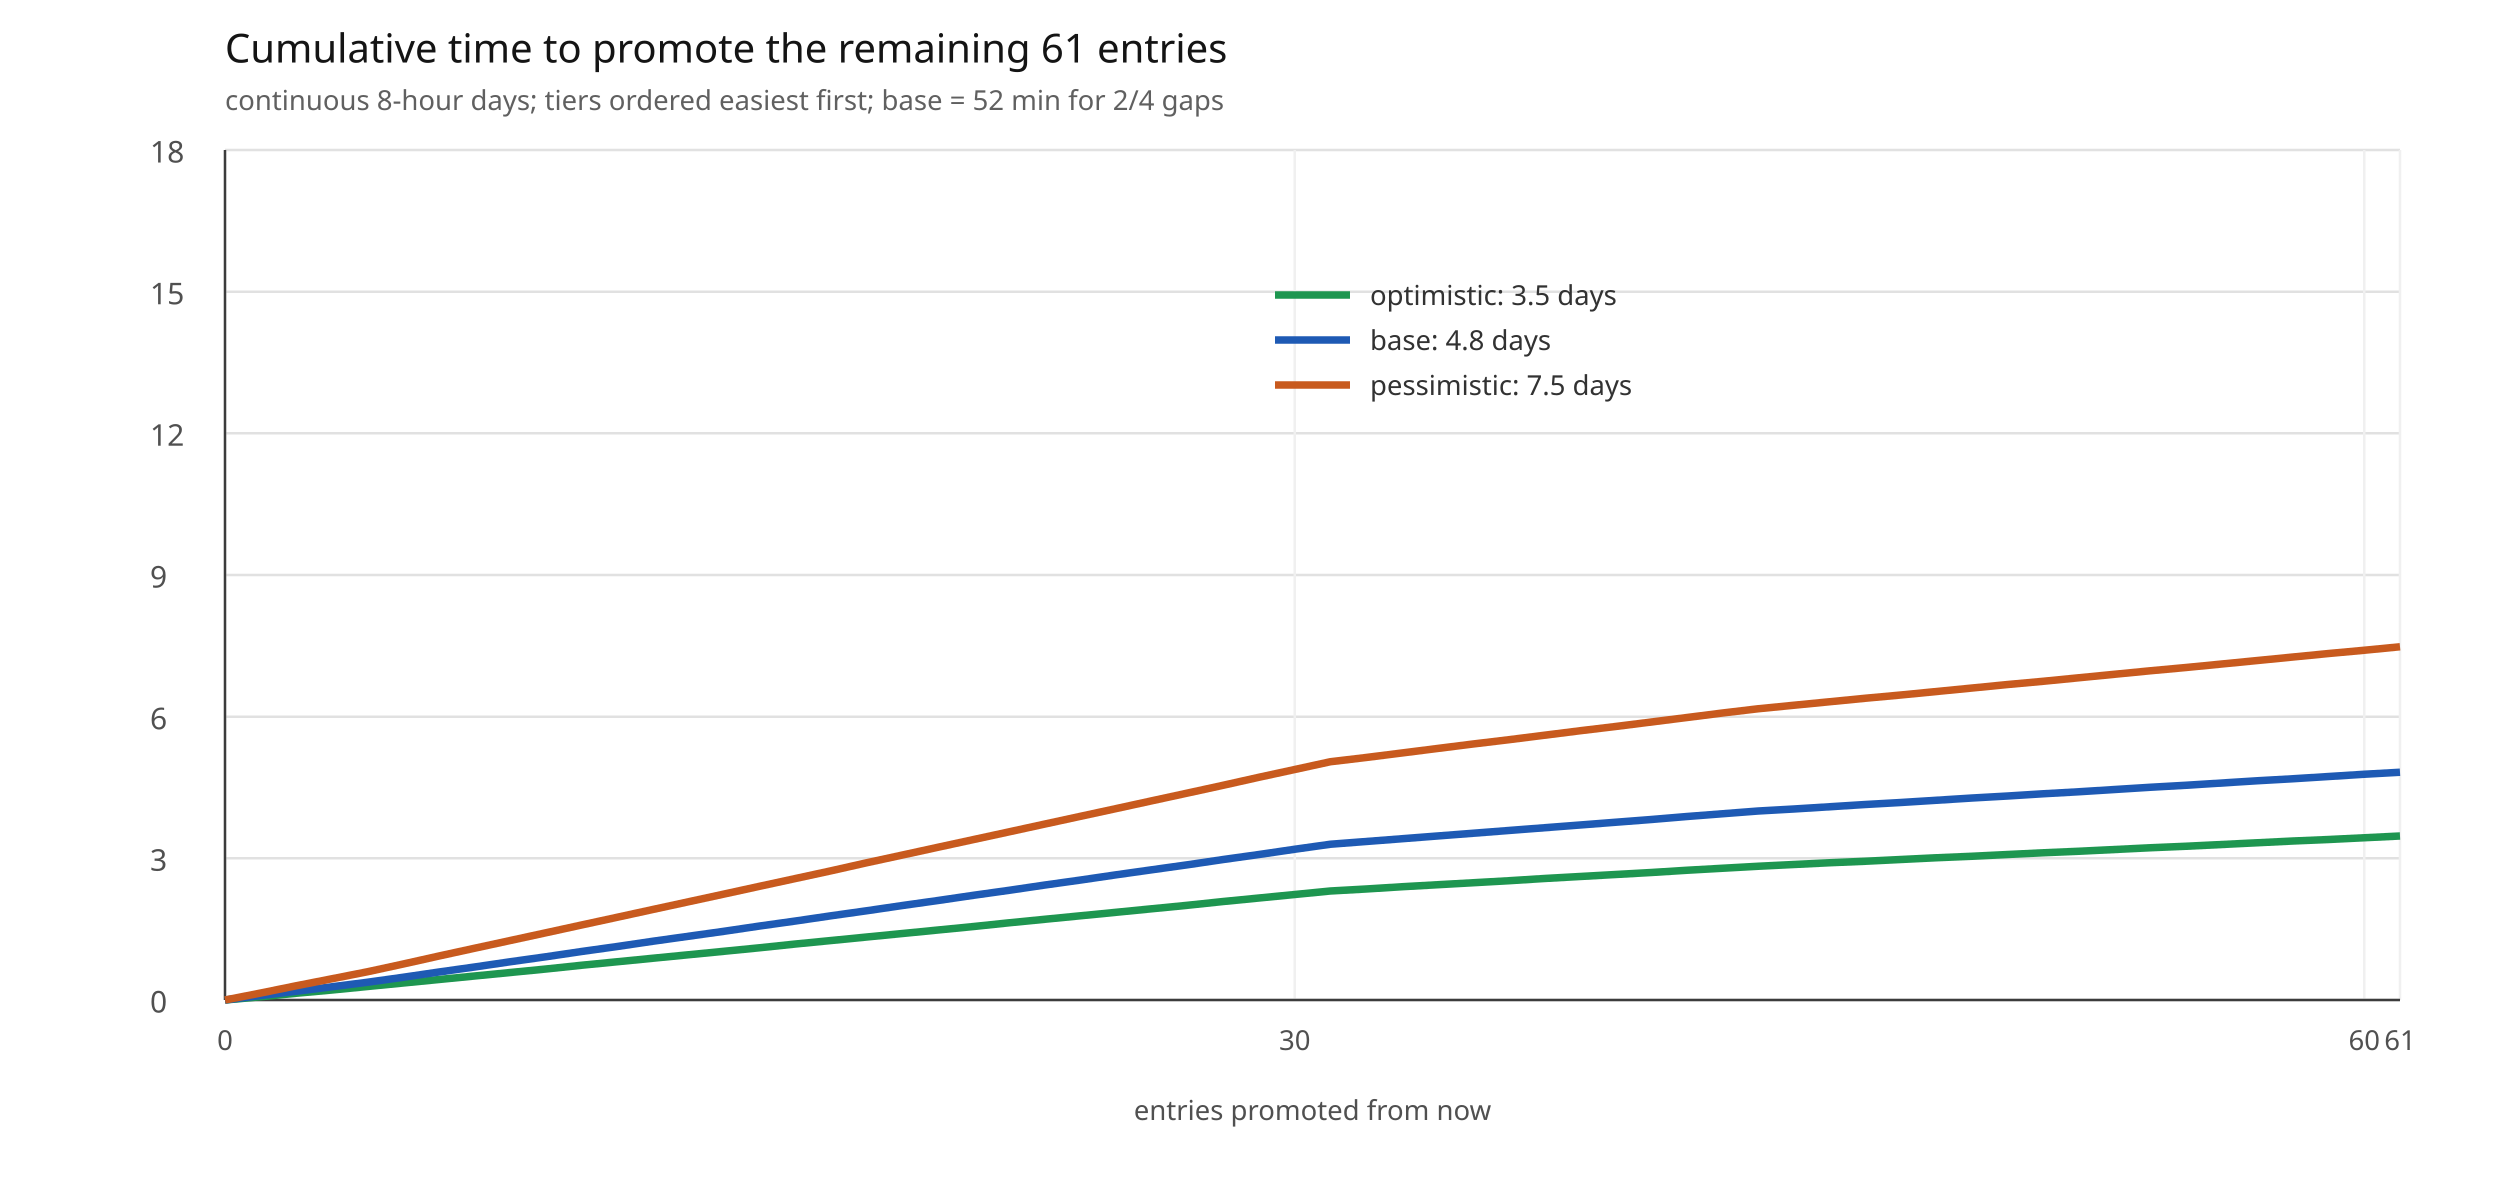
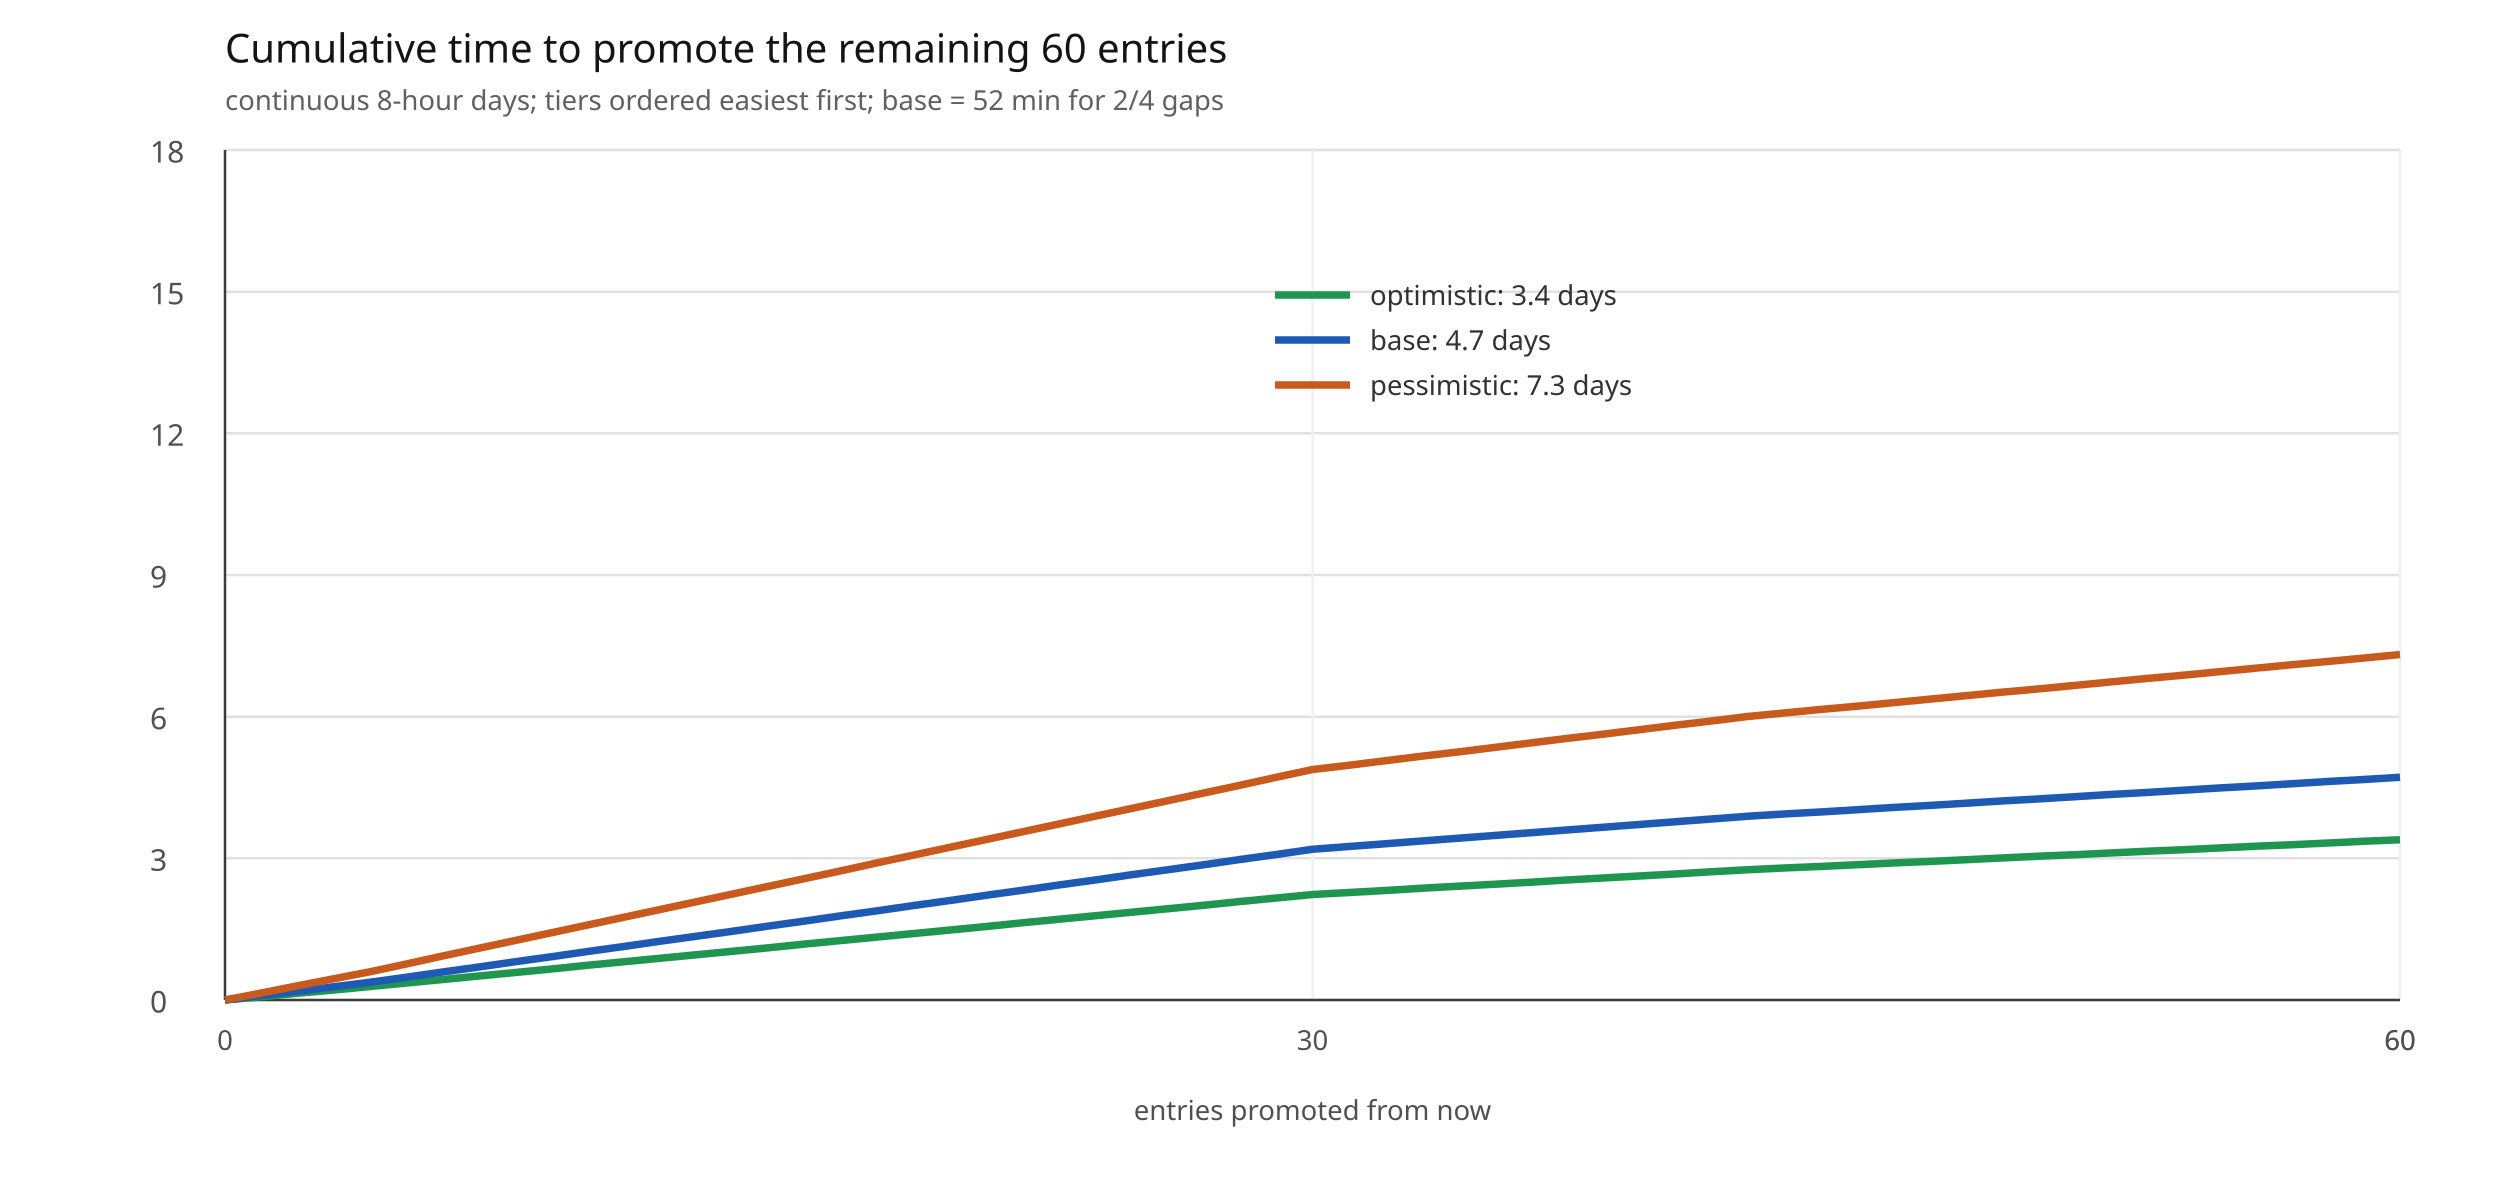
<svg xmlns="http://www.w3.org/2000/svg" width="1000" height="480" viewBox="0 0 1000 480">
  <rect width="100%" height="100%" fill="white" />
  <line x1="90" y1="400.0" x2="960" y2="400.0" stroke="#e1e1e1" />
  <text x="60" y="405.0" font-family="Verdana" font-size="12" fill="#505050">0</text>
  <line x1="90" y1="343.3" x2="960" y2="343.3" stroke="#e1e1e1" />
  <text x="60" y="348.3" font-family="Verdana" font-size="12" fill="#505050">3</text>
  <line x1="90" y1="286.7" x2="960" y2="286.7" stroke="#e1e1e1" />
  <text x="60" y="291.7" font-family="Verdana" font-size="12" fill="#505050">6</text>
  <line x1="90" y1="230.0" x2="960" y2="230.0" stroke="#e1e1e1" />
  <text x="60" y="235.0" font-family="Verdana" font-size="12" fill="#505050">9</text>
  <line x1="90" y1="173.3" x2="960" y2="173.3" stroke="#e1e1e1" />
  <text x="60" y="178.3" font-family="Verdana" font-size="12" fill="#505050">12</text>
  <line x1="90" y1="116.7" x2="960" y2="116.7" stroke="#e1e1e1" />
  <text x="60" y="121.7" font-family="Verdana" font-size="12" fill="#505050">15</text>
  <line x1="90" y1="60.0" x2="960" y2="60.0" stroke="#e1e1e1" />
  <text x="60" y="65.0" font-family="Verdana" font-size="12" fill="#505050">18</text>
  <line x1="90.0" y1="60" x2="90.0" y2="400" stroke="#f0f0f0" />
  <text x="90.0" y="420" text-anchor="middle" font-family="Verdana" font-size="11" fill="#505050">0</text>
-   <line x1="517.9" y1="60" x2="517.9" y2="400" stroke="#f0f0f0" />
-   <text x="517.9" y="420" text-anchor="middle" font-family="Verdana" font-size="11" fill="#505050">30</text>
-   <line x1="945.7" y1="60" x2="945.7" y2="400" stroke="#f0f0f0" />
-   <text x="945.7" y="420" text-anchor="middle" font-family="Verdana" font-size="11" fill="#505050">60</text>
-   <line x1="1373.6" y1="60" x2="1373.6" y2="400" stroke="#f0f0f0" />
-   <text x="1373.6" y="420" text-anchor="middle" font-family="Verdana" font-size="11" fill="#505050">90</text>
+   <line x1="525.0" y1="60" x2="525.0" y2="400" stroke="#f0f0f0" />
+   <text x="525.0" y="420" text-anchor="middle" font-family="Verdana" font-size="11" fill="#505050">30</text>
  <line x1="960.0" y1="60" x2="960.0" y2="400" stroke="#f0f0f0" />
-   <text x="960.0" y="420" text-anchor="middle" font-family="Verdana" font-size="11" fill="#505050">61</text>
+   <text x="960.0" y="420" text-anchor="middle" font-family="Verdana" font-size="11" fill="#505050">60</text>
+   <line x1="1395.0" y1="60" x2="1395.0" y2="400" stroke="#f0f0f0" />
+   <text x="1395.0" y="420" text-anchor="middle" font-family="Verdana" font-size="11" fill="#505050">90</text>
+   <line x1="960.0" y1="60" x2="960.0" y2="400" stroke="#f0f0f0" />
+   <text x="960.0" y="420" text-anchor="middle" font-family="Verdana" font-size="11" fill="#505050">60</text>
  <line x1="90" y1="60" x2="90" y2="400" stroke="#3c3c3c" />
  <line x1="90" y1="400" x2="960" y2="400" stroke="#3c3c3c" />
-   <polyline points="90.0,400.0 104.3,398.7 118.5,397.3 132.8,396.0 147.0,394.6 161.3,393.2 175.6,391.8 189.8,390.4 204.1,389.0 218.4,387.6 232.6,386.1 246.9,384.7 261.1,383.3 275.4,381.9 289.7,380.5 303.9,379.1 318.2,377.6 332.5,376.2 346.7,374.8 361.0,373.4 375.2,372.0 389.5,370.6 403.8,369.1 418.0,367.7 432.3,366.3 446.6,364.9 460.8,363.5 475.1,362.1 489.3,360.6 503.6,359.2 517.9,357.8 532.1,356.4 546.4,355.6 560.7,354.7 574.9,353.9 589.2,353.1 603.4,352.3 617.7,351.4 632.0,350.6 646.2,349.8 660.5,349.0 674.8,348.1 689.0,347.3 703.3,346.5 717.5,345.8 731.8,345.1 746.1,344.5 760.3,343.8 774.6,343.1 788.9,342.5 803.1,341.8 817.4,341.1 831.6,340.5 845.9,339.8 860.2,339.1 874.4,338.5 888.7,337.8 903.0,337.1 917.2,336.4 931.5,335.8 945.7,335.1 960.0,334.4" fill="none" stroke="#1e9650" stroke-width="3" />
+   <polyline points="90.0,400.0 104.5,398.7 119.0,397.3 133.5,396.0 148.0,394.6 162.5,393.2 177.0,391.8 191.5,390.4 206.0,389.0 220.5,387.6 235.0,386.1 249.5,384.7 264.0,383.3 278.5,381.9 293.0,380.5 307.5,379.1 322.0,377.6 336.5,376.2 351.0,374.8 365.5,373.4 380.0,372.0 394.5,370.6 409.0,369.1 423.5,367.7 438.0,366.3 452.5,364.9 467.0,363.5 481.5,362.1 496.0,360.6 510.5,359.2 525.0,357.8 539.5,357.0 554.0,356.2 568.5,355.3 583.0,354.5 597.5,353.7 612.0,352.9 626.5,352.0 641.0,351.2 655.5,350.4 670.0,349.6 684.5,348.7 699.0,347.9 713.5,347.2 728.0,346.6 742.5,345.9 757.0,345.2 771.5,344.6 786.0,343.9 800.5,343.2 815.0,342.5 829.5,341.9 844.0,341.2 858.5,340.5 873.0,339.9 887.5,339.2 902.0,338.5 916.5,337.9 931.0,337.2 945.5,336.5 960.0,335.9" fill="none" stroke="#1e9650" stroke-width="3" />
  <line x1="510" y1="118" x2="540" y2="118" stroke="#1e9650" stroke-width="3" />
-   <text x="548" y="122" font-family="Verdana" font-size="11" fill="#323232">optimistic: 3.5 days</text>
-   <polyline points="90.0,400.0 104.3,398.2 118.5,396.5 132.8,394.7 147.0,392.9 161.3,390.9 175.6,388.8 189.8,386.8 204.1,384.7 218.4,382.7 232.6,380.6 246.9,378.6 261.1,376.5 275.4,374.5 289.7,372.5 303.9,370.4 318.2,368.4 332.5,366.3 346.7,364.3 361.0,362.2 375.2,360.2 389.5,358.1 403.8,356.1 418.0,354.0 432.3,352.0 446.6,349.9 460.8,347.9 475.1,345.9 489.3,343.8 503.6,341.8 517.9,339.7 532.1,337.7 546.4,336.6 560.7,335.5 574.9,334.4 589.2,333.3 603.4,332.2 617.7,331.1 632.0,330.0 646.2,328.9 660.5,327.8 674.8,326.6 689.0,325.5 703.3,324.4 717.5,323.6 731.8,322.7 746.1,321.8 760.3,321.0 774.6,320.1 788.9,319.2 803.1,318.4 817.4,317.5 831.6,316.7 845.9,315.8 860.2,314.9 874.4,314.1 888.7,313.2 903.0,312.3 917.2,311.5 931.5,310.6 945.7,309.7 960.0,308.9" fill="none" stroke="#1e5ab4" stroke-width="3" />
+   <text x="548" y="122" font-family="Verdana" font-size="11" fill="#323232">optimistic: 3.4 days</text>
+   <polyline points="90.0,400.0 104.5,398.2 119.0,396.5 133.5,394.7 148.0,392.9 162.5,390.9 177.0,388.8 191.5,386.8 206.0,384.7 220.5,382.7 235.0,380.6 249.5,378.6 264.0,376.5 278.5,374.5 293.0,372.5 307.5,370.4 322.0,368.4 336.5,366.3 351.0,364.3 365.5,362.2 380.0,360.2 394.5,358.1 409.0,356.1 423.5,354.0 438.0,352.0 452.5,349.9 467.0,347.9 481.5,345.9 496.0,343.8 510.5,341.8 525.0,339.7 539.5,338.6 554.0,337.5 568.5,336.4 583.0,335.3 597.5,334.2 612.0,333.1 626.5,332.0 641.0,330.9 655.5,329.8 670.0,328.7 684.5,327.6 699.0,326.5 713.5,325.6 728.0,324.8 742.5,323.9 757.0,323.0 771.5,322.2 786.0,321.3 800.5,320.4 815.0,319.6 829.5,318.7 844.0,317.8 858.5,317.0 873.0,316.1 887.5,315.2 902.0,314.4 916.5,313.5 931.0,312.6 945.5,311.8 960.0,310.9" fill="none" stroke="#1e5ab4" stroke-width="3" />
  <line x1="510" y1="136" x2="540" y2="136" stroke="#1e5ab4" stroke-width="3" />
-   <text x="548" y="140" font-family="Verdana" font-size="11" fill="#323232">base: 4.8 days</text>
-   <polyline points="90.0,400.0 104.3,397.2 118.5,394.3 132.8,391.5 147.0,388.7 161.3,385.6 175.6,382.4 189.8,379.3 204.1,376.2 218.4,373.1 232.6,370.0 246.9,366.9 261.1,363.8 275.4,360.7 289.7,357.6 303.9,354.5 318.2,351.4 332.5,348.3 346.7,345.1 361.0,342.0 375.2,338.9 389.5,335.8 403.8,332.7 418.0,329.6 432.3,326.5 446.6,323.4 460.8,320.3 475.1,317.2 489.3,314.1 503.6,310.9 517.9,307.8 532.1,304.7 546.4,303.0 560.7,301.2 574.9,299.4 589.2,297.6 603.4,295.9 617.7,294.1 632.0,292.3 646.2,290.6 660.5,288.8 674.8,287.0 689.0,285.2 703.3,283.5 717.5,282.1 731.8,280.7 746.1,279.3 760.3,278.0 774.6,276.6 788.9,275.2 803.1,273.8 817.4,272.5 831.6,271.1 845.9,269.7 860.2,268.3 874.4,267.0 888.7,265.6 903.0,264.2 917.2,262.8 931.5,261.4 945.7,260.1 960.0,258.7" fill="none" stroke="#c85a1e" stroke-width="3" />
+   <text x="548" y="140" font-family="Verdana" font-size="11" fill="#323232">base: 4.7 days</text>
+   <polyline points="90.0,400.0 104.5,397.2 119.0,394.3 133.5,391.5 148.0,388.7 162.5,385.6 177.0,382.4 191.5,379.3 206.0,376.2 220.5,373.1 235.0,370.0 249.5,366.9 264.0,363.8 278.5,360.7 293.0,357.6 307.5,354.5 322.0,351.4 336.5,348.3 351.0,345.1 365.5,342.0 380.0,338.9 394.5,335.8 409.0,332.7 423.5,329.6 438.0,326.5 452.5,323.4 467.0,320.3 481.5,317.2 496.0,314.1 510.5,310.9 525.0,307.8 539.5,306.1 554.0,304.3 568.5,302.5 583.0,300.8 597.5,299.0 612.0,297.2 626.5,295.4 641.0,293.7 655.5,291.9 670.0,290.1 684.5,288.4 699.0,286.6 713.5,285.2 728.0,283.8 742.5,282.5 757.0,281.1 771.5,279.7 786.0,278.3 800.5,276.9 815.0,275.6 829.5,274.2 844.0,272.8 858.5,271.4 873.0,270.1 887.5,268.7 902.0,267.3 916.5,265.9 931.0,264.6 945.5,263.2 960.0,261.8" fill="none" stroke="#c85a1e" stroke-width="3" />
  <line x1="510" y1="154" x2="540" y2="154" stroke="#c85a1e" stroke-width="3" />
-   <text x="548" y="158" font-family="Verdana" font-size="11" fill="#323232">pessimistic: 7.5 days</text>
-   <text x="90" y="25" font-family="Verdana" font-size="16" fill="#141414">Cumulative time to promote the remaining 61 entries</text>
+   <text x="548" y="158" font-family="Verdana" font-size="11" fill="#323232">pessimistic: 7.3 days</text>
+   <text x="90" y="25" font-family="Verdana" font-size="16" fill="#141414">Cumulative time to promote the remaining 60 entries</text>
  <text x="90" y="44" font-family="Verdana" font-size="11" fill="#606060">continuous 8-hour days; tiers ordered easiest first; base = 52 min for 2/4 gaps</text>
  <text x="525.0" y="448" text-anchor="middle" font-family="Verdana" font-size="11" fill="#505050">entries promoted from now</text>
</svg>
